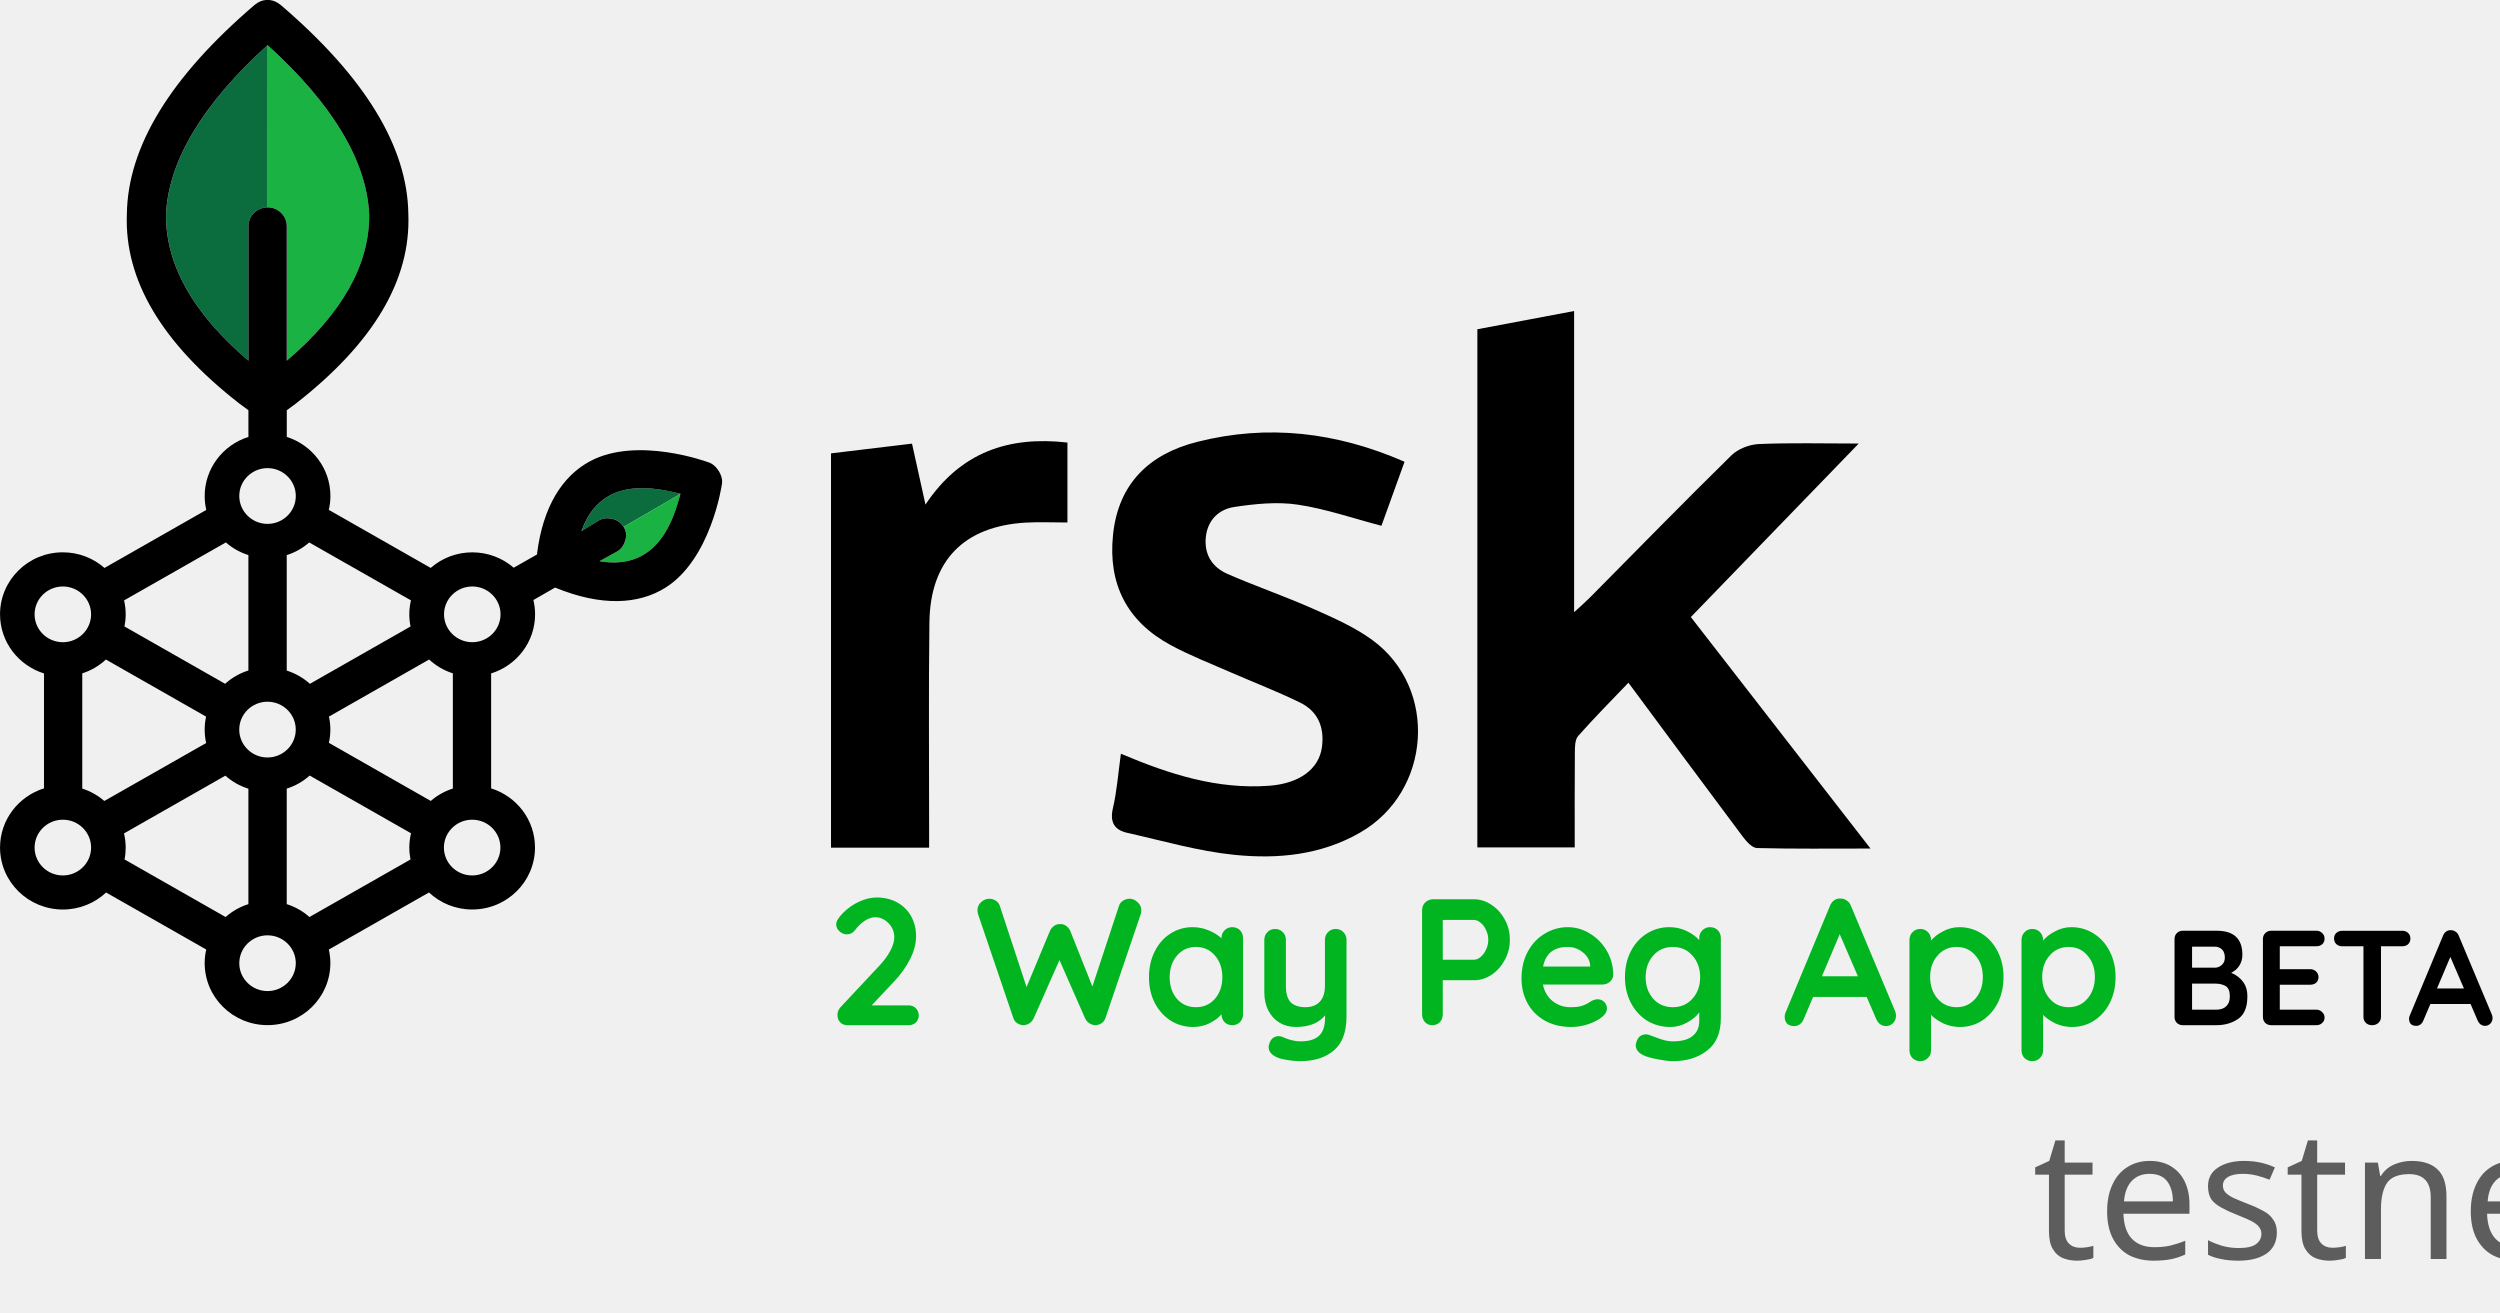
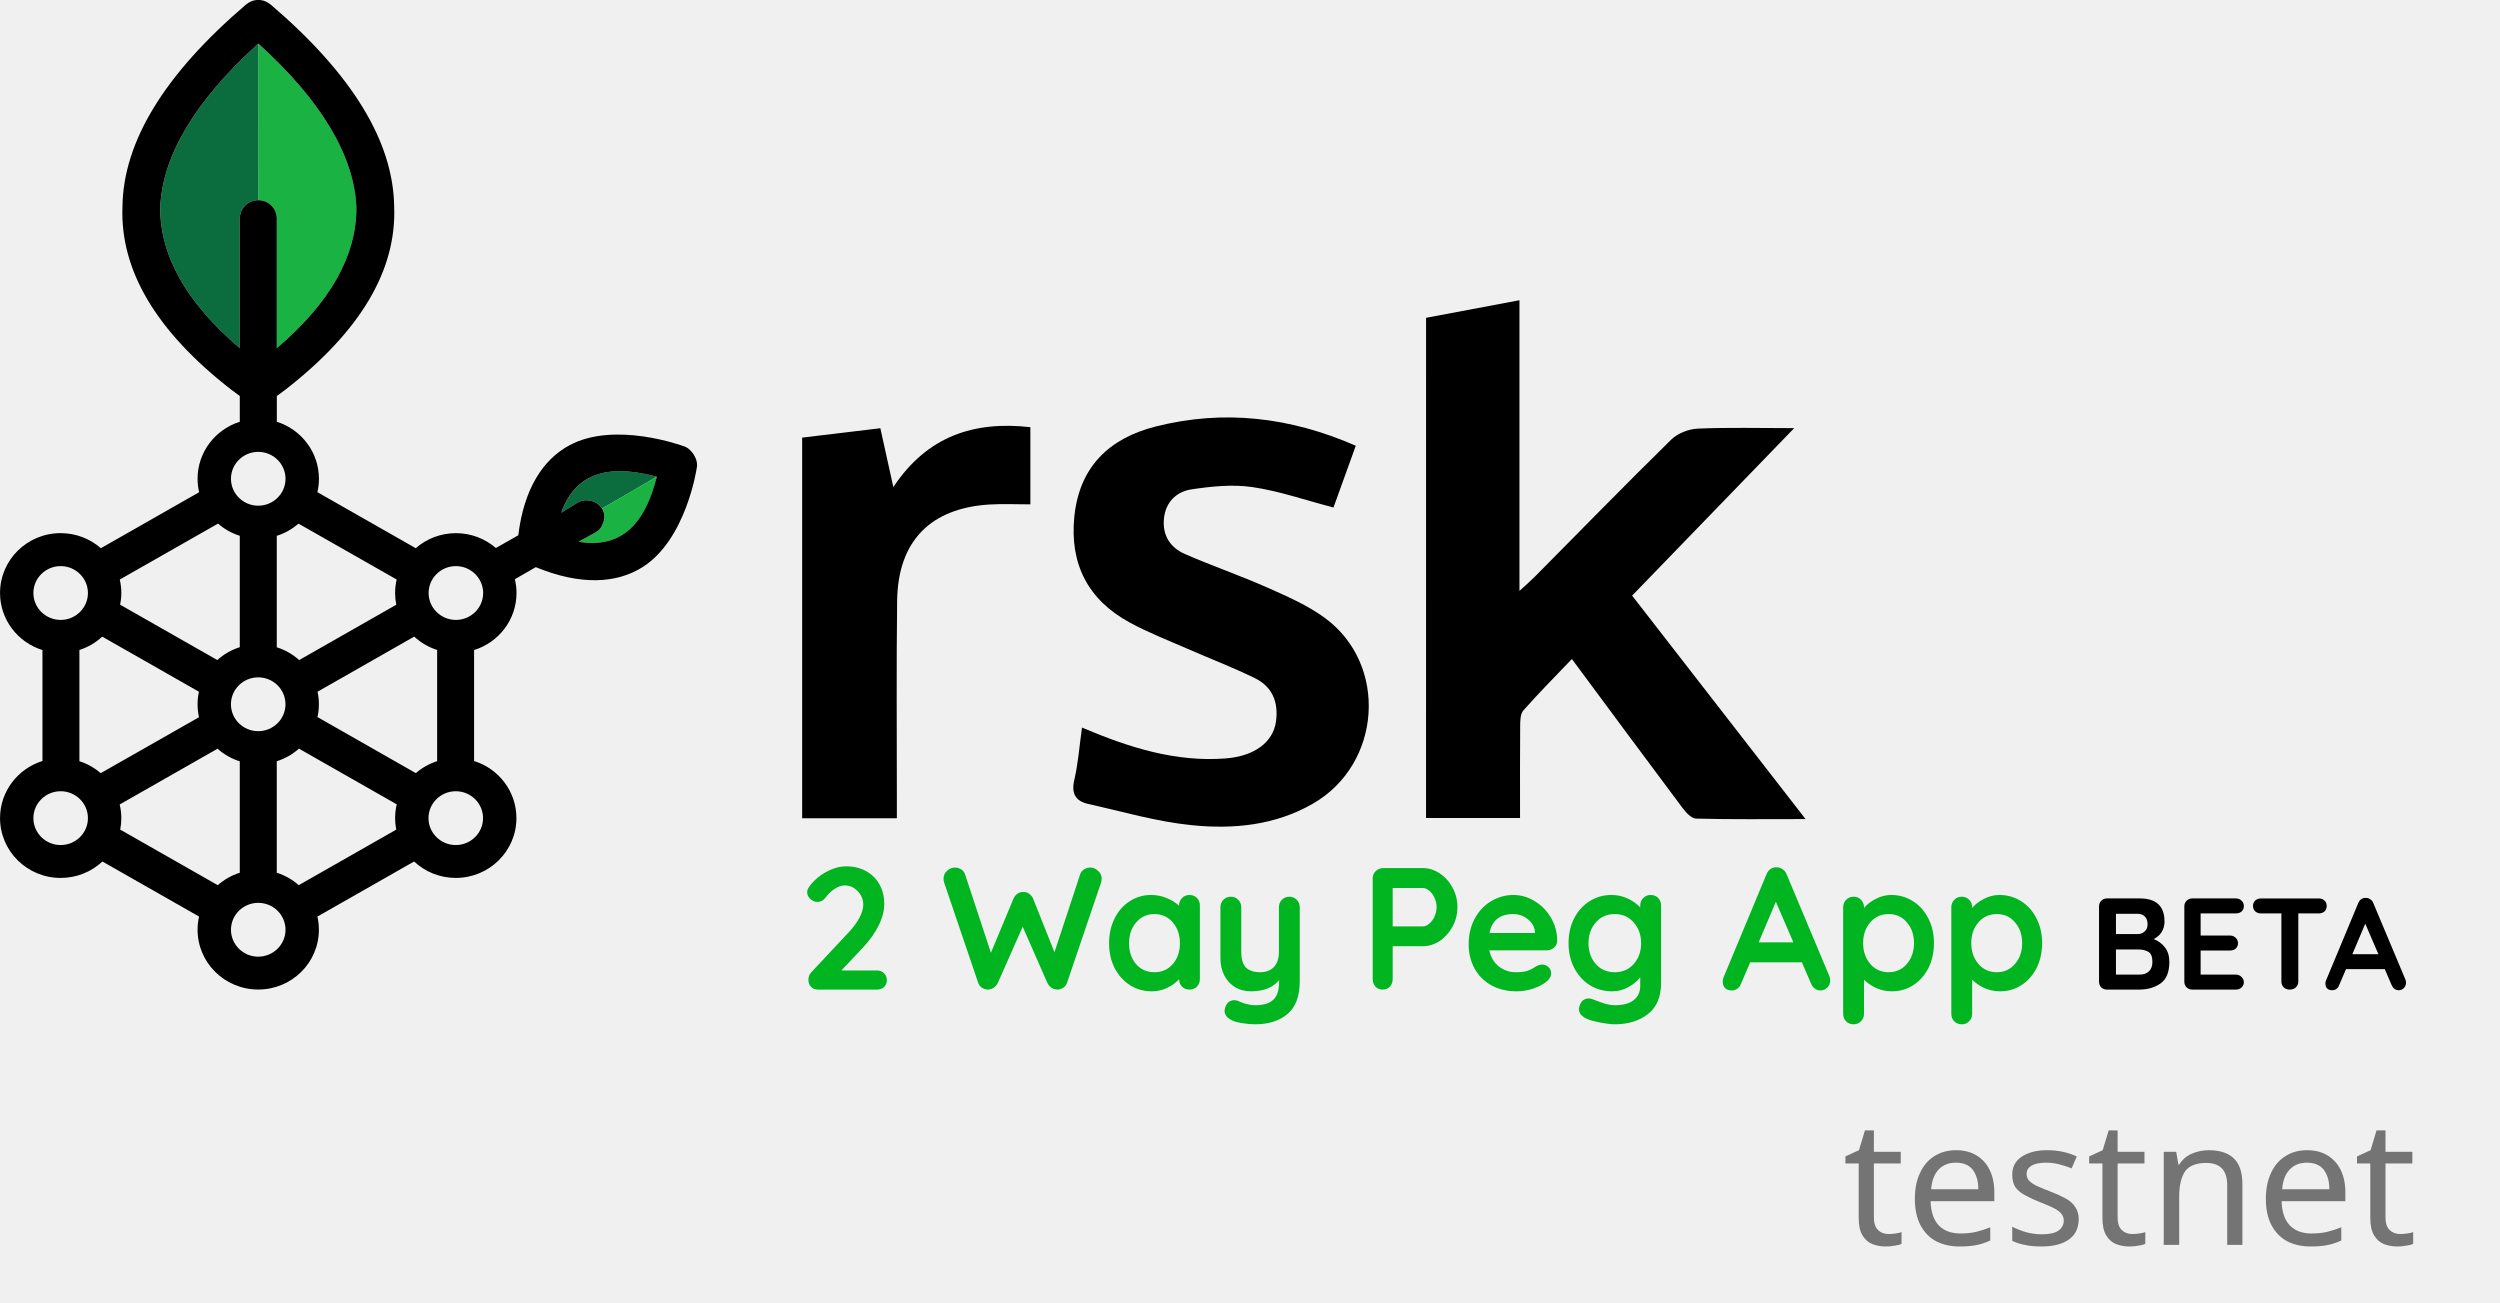
- <svg xmlns="http://www.w3.org/2000/svg" width="139" height="73" fill="none">
+ <svg xmlns="http://www.w3.org/2000/svg" width="144" height="75" fill="none">
  <defs>
    <clipPath id="clip0">
      <rect id="svg_1" fill="white" height="57" width="104" />
    </clipPath>
  </defs>
  <g>
    <g id="svg_2" clip-path="url(#clip0)">
      <path id="svg_3" fill="#1AB343" d="m14.877,2.51l0.004,0c3.591,3.248 5.526,6.44 5.647,9.436c0.014,2.789 -1.515,5.491 -4.584,8.109l0,-7.476c0,-0.58 -0.477,-1.05 -1.065,-1.05l-0.002,-9.019z" />
      <path id="svg_4" fill="#0B6D3E" d="m14.878,11.529c-0.587,0 -1.065,0.472 -1.065,1.05l0,7.476c-3.067,-2.618 -4.596,-5.32 -4.582,-8.109c0.121,-2.996 2.054,-6.188 5.647,-9.436l0,9.019z" />
      <path id="svg_5" fill="#0B6D3E" d="m34.68,29.293c-0.142,-0.229 -0.381,-0.392 -0.627,-0.444c-0.336,-0.069 -0.554,-0.034 -0.81,0.122l-0.91,0.561c1.118,-3.181 4.224,-2.379 5.508,-2.079l-3.162,1.84z" />
      <path id="svg_6" fill="#1AB343" d="m37.84,27.451c-0.354,1.252 -1.145,4.322 -4.508,3.752l0.936,-0.516c0.264,-0.147 0.395,-0.318 0.5,-0.64c0.093,-0.282 0.041,-0.545 -0.091,-0.754l3.162,-1.841z" />
      <path id="svg_7" fill="black" d="m33.329,31.204l0.936,-0.516c0.264,-0.147 0.395,-0.318 0.5,-0.64c0.194,-0.589 -0.247,-1.102 -0.717,-1.198c-0.337,-0.069 -0.554,-0.034 -0.81,0.122l-0.91,0.561c1.118,-3.181 4.224,-2.379 5.508,-2.079c-0.354,1.252 -1.145,4.32 -4.507,3.75zm-7.069,4.503c-0.867,0 -1.572,-0.696 -1.572,-1.549c0,-0.855 0.705,-1.55 1.572,-1.55c0.865,0 1.57,0.697 1.57,1.55c0,0.855 -0.705,1.549 -1.57,1.549zm1.563,11.418c0,0.855 -0.705,1.55 -1.57,1.55c-0.867,0 -1.572,-0.695 -1.572,-1.55c0,-0.855 0.705,-1.55 1.572,-1.55c0.865,0 1.57,0.695 1.57,1.55zm-9.537,-5.821c0.053,-0.238 0.082,-0.484 0.082,-0.738c0,-0.248 -0.027,-0.49 -0.078,-0.724l5.57,-3.174c0.372,0.346 0.821,0.612 1.319,0.77l0,6.406c-0.458,0.145 -0.874,0.381 -1.228,0.688l-5.665,-3.229zm4.538,6.482l-5.618,3.2c-0.361,-0.319 -0.79,-0.566 -1.264,-0.717l0,-6.422c0.479,-0.151 0.913,-0.401 1.276,-0.726l5.634,3.209c-0.06,0.256 -0.094,0.52 -0.094,0.793c0,0.227 0.023,0.447 0.066,0.662zm-7.95,7.318c-0.865,0 -1.57,-0.695 -1.57,-1.55c0,-0.855 0.705,-1.55 1.57,-1.55c0.867,0 1.572,0.695 1.572,1.55c-0.002,0.853 -0.705,1.55 -1.572,1.55zm-7.95,-7.32c0.043,-0.213 0.064,-0.435 0.064,-0.658c0,-0.271 -0.034,-0.536 -0.093,-0.789l5.636,-3.211c0.365,0.326 0.799,0.577 1.28,0.726l0,6.418c-0.475,0.149 -0.906,0.396 -1.267,0.717l-5.62,-3.202zm-1.125,-3.25c-0.352,-0.305 -0.767,-0.543 -1.225,-0.688l0,-6.408c0.497,-0.158 0.943,-0.424 1.314,-0.768l5.57,3.174c-0.05,0.232 -0.078,0.475 -0.078,0.726c0,0.254 0.029,0.502 0.082,0.742l-5.663,3.223zm-2.304,4.141c-0.867,0 -1.572,-0.695 -1.572,-1.55c0,-0.855 0.705,-1.55 1.572,-1.55c0.865,0 1.57,0.695 1.57,1.55c0,0.855 -0.705,1.55 -1.57,1.55zm-1.572,-14.517c0,-0.855 0.705,-1.55 1.572,-1.55c0.865,0 1.57,0.697 1.57,1.55c0,0.855 -0.705,1.549 -1.57,1.549c-0.867,0 -1.572,-0.694 -1.572,-1.549zm10.635,-4c0.36,0.316 0.785,0.557 1.253,0.704l0,6.417c-0.486,0.152 -0.926,0.408 -1.294,0.74l-5.597,-3.188c0.044,-0.216 0.068,-0.444 0.068,-0.672c0,-0.268 -0.032,-0.527 -0.089,-0.777l5.659,-3.223zm2.316,-4.13c0.867,0 1.572,0.695 1.572,1.55c0,0.855 -0.705,1.55 -1.572,1.55c-0.865,0 -1.57,-0.695 -1.57,-1.55c-0.002,-0.855 0.703,-1.55 1.57,-1.55zm-5.645,-14.081c0.121,-2.996 2.054,-6.188 5.647,-9.436l0.004,0c3.591,3.248 5.526,6.44 5.647,9.436c0.014,2.789 -1.515,5.491 -4.584,8.109l0,-7.476c0,-0.58 -0.477,-1.05 -1.065,-1.05c-0.588,0 -1.065,0.472 -1.065,1.05l0,7.476c-3.069,-2.619 -4.598,-5.32 -4.584,-8.109zm7.215,28.619c0,0.853 -0.705,1.55 -1.572,1.55c-0.865,0 -1.57,-0.695 -1.57,-1.55c0,-0.857 0.705,-1.55 1.57,-1.55c0.869,0 1.572,0.694 1.572,1.55zm6.405,-7.187c-0.059,0.25 -0.091,0.511 -0.091,0.779c0,0.231 0.023,0.456 0.068,0.674l-5.595,3.188c-0.367,-0.33 -0.805,-0.584 -1.289,-0.736l0,-6.42c0.468,-0.147 0.892,-0.39 1.25,-0.704l5.657,3.22zm16.515,-7.682c0,0 -3.932,-1.464 -6.562,-0.05c-1.531,0.823 -2.624,2.514 -2.948,5.184l-1.292,0.734c-0.614,-0.532 -1.419,-0.855 -2.3,-0.855c-0.888,0 -1.696,0.326 -2.312,0.864l-0.007,0l-5.661,-3.225c0.057,-0.247 0.089,-0.506 0.089,-0.772c0,-1.536 -1.02,-2.838 -2.426,-3.284l0,-1.483l0.514,-0.378l-0.002,0c4.306,-3.357 6.391,-6.867 6.247,-10.534c-0.05,-3.745 -2.417,-7.621 -7.101,-11.625c-0.198,-0.161 -0.402,-0.252 -0.623,-0.273l-0.205,0c-0.221,0.021 -0.427,0.112 -0.618,0.273c-4.685,4.006 -7.053,7.88 -7.103,11.625c-0.144,3.667 1.94,7.178 6.247,10.534l0.511,0.378l0,1.483c-1.41,0.444 -2.432,1.748 -2.432,3.286c0,0.266 0.032,0.525 0.089,0.773l-5.659,3.225c-0.616,-0.539 -1.426,-0.868 -2.314,-0.868c-1.93,-0.002 -3.494,1.543 -3.494,3.447c0,1.542 1.027,2.847 2.444,3.287l0,6.39c-1.417,0.442 -2.444,1.748 -2.444,3.289c0,1.904 1.565,3.447 3.494,3.447c0.931,0 1.777,-0.36 2.403,-0.946l5.567,3.17c-0.055,0.245 -0.086,0.497 -0.086,0.757c0,1.904 1.565,3.447 3.494,3.447c1.93,0 3.494,-1.543 3.494,-3.447c0,-0.259 -0.03,-0.513 -0.085,-0.756l5.568,-3.172c0.627,0.585 1.47,0.946 2.401,0.946c1.93,0 3.494,-1.543 3.494,-3.447c0,-1.54 -1.024,-2.846 -2.439,-3.287l0,-6.392c1.417,-0.438 2.444,-1.746 2.444,-3.287c0,-0.273 -0.034,-0.537 -0.094,-0.793l1.205,-0.694c2.579,1.063 4.648,0.942 6.14,0.004c2.526,-1.588 3.126,-5.693 3.126,-5.693c0.13,-0.509 -0.31,-1.165 -0.765,-1.284z" />
      <path id="svg_8" fill="black" d="m82.141,18.306c1.827,-0.344 3.567,-0.672 5.38,-1.013c0,5.524 0,10.997 0,16.745c0.406,-0.374 0.655,-0.589 0.885,-0.821c2.615,-2.64 5.211,-5.299 7.863,-7.902c0.367,-0.36 1.002,-0.603 1.524,-0.626c1.764,-0.076 3.532,-0.028 5.552,-0.028c-3.21,3.317 -6.239,6.449 -9.335,9.647c3.286,4.233 6.571,8.466 9.99,12.871c-2.257,0 -4.285,0.025 -6.312,-0.028c-0.271,-0.007 -0.588,-0.365 -0.789,-0.632c-2.106,-2.812 -4.192,-5.638 -6.359,-8.56c-0.965,1.011 -1.91,1.96 -2.795,2.963c-0.182,0.206 -0.18,0.612 -0.183,0.926c-0.016,1.735 -0.007,3.468 -0.007,5.269c-1.837,0 -3.596,0 -5.415,0c0.002,-9.598 0.002,-19.167 0.002,-28.811z" />
      <path id="svg_9" fill="black" d="m62.324,41.909c2.729,1.157 5.381,1.992 8.255,1.778c1.673,-0.126 2.759,-0.93 2.921,-2.147c0.146,-1.095 -0.215,-1.985 -1.209,-2.473c-1.266,-0.621 -2.588,-1.127 -3.881,-1.692c-1.113,-0.488 -2.252,-0.93 -3.317,-1.506c-2.428,-1.311 -3.489,-3.387 -3.21,-6.122c0.29,-2.856 2.01,-4.503 4.676,-5.178c3.929,-0.995 7.749,-0.548 11.534,1.105c-0.461,1.274 -0.888,2.461 -1.285,3.559c-1.618,-0.424 -3.119,-0.949 -4.664,-1.176c-1.145,-0.169 -2.361,-0.043 -3.518,0.131c-0.849,0.128 -1.479,0.715 -1.581,1.666c-0.103,0.976 0.354,1.685 1.207,2.058c1.565,0.683 3.187,1.24 4.748,1.932c1.136,0.504 2.305,1.015 3.3,1.74c3.678,2.684 3.286,8.423 -0.671,10.704c-2.181,1.258 -4.589,1.485 -6.991,1.242c-2.008,-0.202 -3.981,-0.781 -5.962,-1.224c-0.719,-0.162 -0.981,-0.594 -0.796,-1.38c0.221,-0.947 0.29,-1.932 0.442,-3.016z" />
      <path id="svg_10" fill="black" d="m46.204,47.132c0,-7.332 0,-14.579 0,-21.925c1.472,-0.177 2.927,-0.351 4.504,-0.541c0.24,1.089 0.468,2.122 0.748,3.388c1.953,-2.933 4.636,-3.816 7.893,-3.449c0,1.485 0,2.938 0,4.446c-0.833,0 -1.584,-0.037 -2.332,0.007c-3.429,0.204 -5.3,2.115 -5.342,5.555c-0.048,3.807 -0.014,7.616 -0.016,11.423c0,0.351 0,0.701 0,1.096c-1.875,0 -3.608,0 -5.455,0z" />
    </g>
    <path id="svg_11" fill="#00B520" d="m50.523,55.9c0.16,0 0.293,0.053 0.4,0.16c0.107,0.107 0.16,0.24 0.16,0.4c0,0.153 -0.053,0.283 -0.16,0.39c-0.107,0.1 -0.24,0.15 -0.4,0.15l-3.4,0c-0.173,0 -0.31,-0.053 -0.41,-0.16c-0.1,-0.107 -0.15,-0.243 -0.15,-0.41c0,-0.167 0.06,-0.313 0.18,-0.44l2.18,-2.33c0.247,-0.267 0.44,-0.533 0.58,-0.8c0.147,-0.273 0.22,-0.523 0.22,-0.75c0,-0.3 -0.107,-0.56 -0.32,-0.78c-0.213,-0.22 -0.46,-0.33 -0.74,-0.33c-0.193,0 -0.39,0.067 -0.59,0.2c-0.193,0.127 -0.37,0.297 -0.53,0.51c-0.12,0.16 -0.273,0.24 -0.46,0.24c-0.147,0 -0.283,-0.057 -0.41,-0.17c-0.12,-0.113 -0.18,-0.24 -0.18,-0.38c0,-0.1 0.033,-0.2 0.1,-0.3c0.067,-0.107 0.167,-0.227 0.3,-0.36c0.253,-0.253 0.547,-0.457 0.88,-0.61c0.333,-0.153 0.653,-0.23 0.96,-0.23c0.44,0 0.827,0.093 1.16,0.28c0.333,0.187 0.59,0.443 0.77,0.77c0.18,0.327 0.27,0.697 0.27,1.11c0,0.407 -0.11,0.827 -0.33,1.26c-0.213,0.427 -0.503,0.837 -0.87,1.23l-1.27,1.35l2.06,0zm12.284,-5.93c0.16,0 0.307,0.063 0.44,0.19c0.14,0.12 0.21,0.273 0.21,0.46c0,0.06 -0.01,0.127 -0.03,0.2l-1.97,5.8c-0.04,0.113 -0.11,0.203 -0.21,0.27c-0.1,0.067 -0.21,0.103 -0.33,0.11c-0.12,0 -0.233,-0.033 -0.34,-0.1c-0.107,-0.067 -0.19,-0.163 -0.25,-0.29l-1.42,-3.23l-1.43,3.23c-0.06,0.127 -0.143,0.223 -0.25,0.29c-0.107,0.067 -0.22,0.1 -0.34,0.1c-0.12,-0.007 -0.23,-0.043 -0.33,-0.11c-0.1,-0.067 -0.17,-0.157 -0.21,-0.27l-1.97,-5.8c-0.02,-0.073 -0.03,-0.14 -0.03,-0.2c0,-0.187 0.067,-0.34 0.2,-0.46c0.14,-0.127 0.293,-0.19 0.46,-0.19c0.133,0 0.253,0.037 0.36,0.11c0.107,0.067 0.18,0.16 0.22,0.28l1.49,4.52l1.3,-3.12c0.053,-0.12 0.13,-0.213 0.23,-0.28c0.1,-0.073 0.213,-0.107 0.34,-0.1c0.127,-0.007 0.237,0.027 0.33,0.1c0.1,0.067 0.177,0.16 0.23,0.28l1.23,3.09l1.48,-4.49c0.04,-0.12 0.113,-0.213 0.22,-0.28c0.113,-0.073 0.237,-0.11 0.37,-0.11zm5.706,1.58c0.173,0 0.317,0.057 0.43,0.17c0.113,0.113 0.17,0.26 0.17,0.44l0,4.23c0,0.173 -0.057,0.32 -0.17,0.44c-0.113,0.113 -0.257,0.17 -0.43,0.17c-0.173,0 -0.317,-0.057 -0.43,-0.17c-0.107,-0.113 -0.163,-0.257 -0.17,-0.43c-0.167,0.193 -0.393,0.36 -0.68,0.5c-0.28,0.133 -0.577,0.2 -0.89,0.2c-0.46,0 -0.877,-0.117 -1.25,-0.35c-0.373,-0.24 -0.67,-0.57 -0.89,-0.99c-0.213,-0.42 -0.32,-0.897 -0.32,-1.43c0,-0.533 0.107,-1.01 0.32,-1.43c0.213,-0.427 0.503,-0.757 0.87,-0.99c0.373,-0.24 0.783,-0.36 1.23,-0.36c0.32,0 0.62,0.06 0.9,0.18c0.28,0.113 0.517,0.26 0.71,0.44l0,-0.01c0,-0.173 0.057,-0.317 0.17,-0.43c0.113,-0.12 0.257,-0.18 0.43,-0.18zm-2.02,4.45c0.433,0 0.787,-0.157 1.06,-0.47c0.273,-0.32 0.41,-0.72 0.41,-1.2c0,-0.48 -0.137,-0.88 -0.41,-1.2c-0.273,-0.32 -0.627,-0.48 -1.06,-0.48c-0.427,0 -0.777,0.16 -1.05,0.48c-0.273,0.32 -0.41,0.72 -0.41,1.2c0,0.48 0.133,0.88 0.4,1.2c0.273,0.313 0.627,0.47 1.06,0.47zm7.773,-4.35c0.173,0 0.317,0.06 0.43,0.18c0.113,0.113 0.17,0.257 0.17,0.43l0,4.25c0,0.867 -0.233,1.497 -0.7,1.89c-0.467,0.4 -1.09,0.6 -1.87,0.6c-0.227,0 -0.46,-0.02 -0.7,-0.06c-0.233,-0.033 -0.423,-0.08 -0.57,-0.14c-0.327,-0.14 -0.49,-0.333 -0.49,-0.58c0,-0.047 0.01,-0.1 0.03,-0.16c0.04,-0.147 0.107,-0.26 0.2,-0.34c0.1,-0.073 0.207,-0.11 0.32,-0.11c0.067,0 0.13,0.01 0.19,0.03c0.047,0.02 0.127,0.053 0.24,0.1c0.12,0.047 0.243,0.083 0.37,0.11c0.133,0.033 0.27,0.05 0.41,0.05c0.473,0 0.82,-0.103 1.04,-0.31c0.227,-0.2 0.34,-0.547 0.34,-1.04l0,-0.1c-0.347,0.433 -0.887,0.65 -1.62,0.65c-0.347,0 -0.653,-0.08 -0.92,-0.24c-0.267,-0.167 -0.473,-0.393 -0.62,-0.68c-0.147,-0.293 -0.22,-0.627 -0.22,-1l0,-2.92c0,-0.173 0.057,-0.317 0.17,-0.43c0.113,-0.12 0.257,-0.18 0.43,-0.18c0.173,0 0.317,0.06 0.43,0.18c0.113,0.113 0.17,0.257 0.17,0.43l0,2.56c0,0.42 0.09,0.723 0.27,0.91c0.187,0.18 0.457,0.27 0.81,0.27c0.347,0 0.613,-0.1 0.8,-0.3c0.193,-0.207 0.29,-0.5 0.29,-0.88l0,-2.56c0,-0.173 0.057,-0.317 0.17,-0.43c0.113,-0.12 0.257,-0.18 0.43,-0.18zm7.692,-1.65c0.34,0 0.663,0.103 0.97,0.31c0.307,0.2 0.553,0.473 0.74,0.82c0.187,0.34 0.28,0.713 0.28,1.12c0,0.4 -0.093,0.773 -0.28,1.12c-0.187,0.347 -0.433,0.623 -0.74,0.83c-0.307,0.2 -0.63,0.3 -0.97,0.3l-1.74,0l0,1.89c0,0.18 -0.053,0.327 -0.16,0.44c-0.107,0.113 -0.247,0.17 -0.42,0.17c-0.167,0 -0.303,-0.057 -0.41,-0.17c-0.107,-0.12 -0.16,-0.267 -0.16,-0.44l0,-5.78c0,-0.173 0.057,-0.317 0.17,-0.43c0.12,-0.12 0.267,-0.18 0.44,-0.18l2.28,0zm0,3.36c0.127,0 0.25,-0.053 0.37,-0.16c0.127,-0.107 0.227,-0.243 0.3,-0.41c0.08,-0.173 0.12,-0.353 0.12,-0.54c0,-0.187 -0.04,-0.363 -0.12,-0.53c-0.073,-0.173 -0.173,-0.31 -0.3,-0.41c-0.12,-0.107 -0.243,-0.16 -0.37,-0.16l-1.74,0l0,2.21l1.74,0zm7.738,0.84c-0.007,0.16 -0.07,0.29 -0.19,0.39c-0.12,0.1 -0.26,0.15 -0.42,0.15l-3.3,0c0.08,0.393 0.263,0.703 0.55,0.93c0.287,0.22 0.61,0.33 0.97,0.33c0.273,0 0.487,-0.023 0.64,-0.07c0.153,-0.053 0.273,-0.107 0.36,-0.16c0.093,-0.06 0.157,-0.1 0.19,-0.12c0.12,-0.06 0.233,-0.09 0.34,-0.09c0.14,0 0.26,0.05 0.36,0.15c0.1,0.1 0.15,0.217 0.15,0.35c0,0.18 -0.093,0.343 -0.28,0.49c-0.187,0.153 -0.437,0.283 -0.75,0.39c-0.313,0.107 -0.63,0.16 -0.95,0.16c-0.56,0 -1.05,-0.117 -1.47,-0.35c-0.413,-0.233 -0.733,-0.553 -0.96,-0.96c-0.227,-0.413 -0.34,-0.877 -0.34,-1.39c0,-0.573 0.12,-1.077 0.36,-1.51c0.24,-0.433 0.557,-0.763 0.95,-0.99c0.393,-0.233 0.813,-0.35 1.26,-0.35c0.44,0 0.853,0.12 1.24,0.36c0.393,0.24 0.707,0.563 0.94,0.97c0.233,0.407 0.35,0.847 0.35,1.32zm-2.53,-1.55c-0.773,0 -1.23,0.363 -1.37,1.09l2.62,0l0,-0.07c-0.027,-0.28 -0.163,-0.52 -0.41,-0.72c-0.247,-0.2 -0.527,-0.3 -0.84,-0.3zm7.912,-1.1c0.173,0 0.317,0.057 0.43,0.17c0.113,0.113 0.17,0.26 0.17,0.44l0,4.45c0,0.813 -0.253,1.413 -0.76,1.8c-0.5,0.393 -1.137,0.59 -1.91,0.59c-0.2,0 -0.477,-0.033 -0.83,-0.1c-0.347,-0.067 -0.593,-0.133 -0.74,-0.2c-0.327,-0.14 -0.49,-0.333 -0.49,-0.58c0,-0.047 0.01,-0.1 0.03,-0.16c0.04,-0.147 0.107,-0.26 0.2,-0.34c0.1,-0.073 0.207,-0.11 0.32,-0.11c0.067,0 0.13,0.01 0.19,0.03c0.027,0.007 0.19,0.067 0.49,0.18c0.307,0.12 0.583,0.18 0.83,0.18c0.493,0 0.86,-0.1 1.1,-0.3c0.247,-0.193 0.37,-0.47 0.37,-0.83l0,-0.48c-0.147,0.207 -0.37,0.393 -0.67,0.56c-0.293,0.167 -0.61,0.25 -0.95,0.25c-0.467,0 -0.893,-0.117 -1.28,-0.35c-0.38,-0.24 -0.68,-0.57 -0.9,-0.99c-0.22,-0.42 -0.33,-0.897 -0.33,-1.43c0,-0.533 0.107,-1.01 0.32,-1.43c0.22,-0.427 0.517,-0.757 0.89,-0.99c0.38,-0.24 0.8,-0.36 1.26,-0.36c0.34,0 0.657,0.07 0.95,0.21c0.293,0.14 0.53,0.31 0.71,0.51l0,-0.11c0,-0.173 0.057,-0.317 0.17,-0.43c0.113,-0.12 0.257,-0.18 0.43,-0.18zm-2.07,4.45c0.447,0 0.81,-0.157 1.09,-0.47c0.287,-0.32 0.43,-0.72 0.43,-1.2c0,-0.48 -0.143,-0.88 -0.43,-1.2c-0.28,-0.32 -0.643,-0.48 -1.09,-0.48c-0.447,0 -0.81,0.16 -1.09,0.48c-0.28,0.32 -0.42,0.72 -0.42,1.2c0,0.48 0.14,0.88 0.42,1.2c0.28,0.313 0.643,0.47 1.09,0.47zm12.361,0.22c0.033,0.087 0.05,0.167 0.05,0.24c0,0.173 -0.057,0.317 -0.17,0.43c-0.113,0.107 -0.243,0.16 -0.39,0.16c-0.12,0 -0.23,-0.037 -0.33,-0.11c-0.093,-0.073 -0.167,-0.173 -0.22,-0.3l-0.52,-1.21l-2.98,0l-0.52,1.22c-0.047,0.127 -0.12,0.227 -0.22,0.3c-0.093,0.067 -0.197,0.1 -0.31,0.1c-0.173,0 -0.307,-0.047 -0.4,-0.14c-0.087,-0.093 -0.13,-0.22 -0.13,-0.38c0,-0.06 0.01,-0.123 0.03,-0.19l2.49,-5.98c0.053,-0.133 0.133,-0.237 0.24,-0.31c0.107,-0.073 0.227,-0.103 0.36,-0.09c0.12,0 0.23,0.037 0.33,0.11c0.107,0.067 0.183,0.163 0.23,0.29l2.46,5.86zm-2.07,-1.94l-1.01,-2.34l-0.99,2.34l2,0zm5.637,-2.73c0.46,0 0.876,0.12 1.25,0.36c0.373,0.233 0.666,0.56 0.88,0.98c0.22,0.42 0.33,0.897 0.33,1.43c0,0.533 -0.107,1.013 -0.32,1.44c-0.214,0.42 -0.507,0.75 -0.88,0.99c-0.367,0.233 -0.774,0.35 -1.22,0.35c-0.32,0 -0.624,-0.063 -0.91,-0.19c-0.28,-0.133 -0.514,-0.293 -0.7,-0.48l0,1.96c0,0.173 -0.057,0.317 -0.17,0.43c-0.114,0.12 -0.257,0.18 -0.43,0.18c-0.174,0 -0.317,-0.057 -0.43,-0.17c-0.114,-0.113 -0.17,-0.26 -0.17,-0.44l0,-6.13c0,-0.173 0.056,-0.317 0.17,-0.43c0.113,-0.12 0.256,-0.18 0.43,-0.18c0.173,0 0.316,0.06 0.43,0.18c0.113,0.113 0.17,0.257 0.17,0.43l0,0.04c0.16,-0.2 0.383,-0.373 0.67,-0.52c0.286,-0.153 0.586,-0.23 0.9,-0.23zm-0.15,4.45c0.426,0 0.776,-0.16 1.05,-0.48c0.273,-0.32 0.41,-0.72 0.41,-1.2c0,-0.48 -0.137,-0.877 -0.41,-1.19c-0.267,-0.32 -0.617,-0.48 -1.05,-0.48c-0.434,0 -0.787,0.16 -1.06,0.48c-0.274,0.313 -0.41,0.71 -0.41,1.19c0,0.48 0.136,0.88 0.41,1.2c0.273,0.32 0.626,0.48 1.06,0.48zm6.38,-4.45c0.46,0 0.877,0.12 1.25,0.36c0.373,0.233 0.667,0.56 0.88,0.98c0.22,0.42 0.33,0.897 0.33,1.43c0,0.533 -0.107,1.013 -0.32,1.44c-0.213,0.42 -0.507,0.75 -0.88,0.99c-0.367,0.233 -0.773,0.35 -1.22,0.35c-0.32,0 -0.623,-0.063 -0.91,-0.19c-0.28,-0.133 -0.513,-0.293 -0.7,-0.48l0,1.96c0,0.173 -0.057,0.317 -0.17,0.43c-0.113,0.12 -0.257,0.18 -0.43,0.18c-0.173,0 -0.317,-0.057 -0.43,-0.17c-0.113,-0.113 -0.17,-0.26 -0.17,-0.44l0,-6.13c0,-0.173 0.057,-0.317 0.17,-0.43c0.113,-0.12 0.257,-0.18 0.43,-0.18c0.173,0 0.317,0.06 0.43,0.18c0.113,0.113 0.17,0.257 0.17,0.43l0,0.04c0.16,-0.2 0.383,-0.373 0.67,-0.52c0.287,-0.153 0.587,-0.23 0.9,-0.23zm-0.15,4.45c0.427,0 0.777,-0.16 1.05,-0.48c0.273,-0.32 0.41,-0.72 0.41,-1.2c0,-0.48 -0.137,-0.877 -0.41,-1.19c-0.267,-0.32 -0.617,-0.48 -1.05,-0.48c-0.433,0 -0.787,0.16 -1.06,0.48c-0.273,0.313 -0.41,0.71 -0.41,1.19c0,0.48 0.137,0.88 0.41,1.2c0.273,0.32 0.627,0.48 1.06,0.48z" />
    <path id="svg_12" fill="black" d="m124.054,54.09c0.265,0.105 0.48,0.265 0.645,0.48c0.17,0.215 0.255,0.492 0.255,0.833c0,0.595 -0.17,1.01 -0.51,1.245c-0.34,0.235 -0.745,0.352 -1.215,0.352l-1.868,0c-0.13,0 -0.24,-0.043 -0.33,-0.128c-0.085,-0.09 -0.127,-0.2 -0.127,-0.33l0,-4.335c0,-0.13 0.042,-0.237 0.127,-0.323c0.09,-0.09 0.2,-0.135 0.33,-0.135l1.89,0c0.95,0 1.425,0.445 1.425,1.335c0,0.225 -0.055,0.425 -0.165,0.6c-0.105,0.17 -0.257,0.305 -0.457,0.405zm-0.353,-0.84c0,-0.205 -0.052,-0.357 -0.157,-0.458c-0.1,-0.105 -0.243,-0.158 -0.428,-0.158l-1.237,0l0,1.17l1.26,0c0.15,0 0.28,-0.05 0.39,-0.15c0.115,-0.1 0.172,-0.235 0.172,-0.405zm-0.472,2.888c0.235,0 0.417,-0.062 0.547,-0.188c0.135,-0.125 0.203,-0.307 0.203,-0.547c0,-0.295 -0.078,-0.487 -0.233,-0.578c-0.155,-0.09 -0.345,-0.135 -0.57,-0.135l-1.297,0l0,1.448l1.35,0zm5.559,0c0.13,0 0.238,0.045 0.323,0.135c0.09,0.085 0.135,0.185 0.135,0.3c0,0.125 -0.045,0.228 -0.135,0.307c-0.085,0.08 -0.193,0.12 -0.323,0.12l-2.512,0c-0.13,0 -0.24,-0.043 -0.33,-0.128c-0.085,-0.09 -0.128,-0.2 -0.128,-0.33l0,-4.335c0,-0.13 0.043,-0.237 0.128,-0.323c0.09,-0.09 0.2,-0.135 0.33,-0.135l2.512,0c0.13,0 0.238,0.043 0.323,0.128c0.09,0.08 0.135,0.185 0.135,0.315c0,0.125 -0.043,0.228 -0.128,0.307c-0.085,0.075 -0.195,0.113 -0.33,0.113l-2.032,0l0,1.275l1.695,0c0.13,0 0.237,0.043 0.322,0.128c0.09,0.08 0.135,0.185 0.135,0.315c0,0.125 -0.042,0.228 -0.127,0.307c-0.085,0.075 -0.195,0.113 -0.33,0.113l-1.695,0l0,1.387l2.032,0zm4.772,-4.388c0.135,0 0.245,0.04 0.33,0.12c0.085,0.08 0.128,0.185 0.128,0.315c0,0.13 -0.043,0.235 -0.128,0.315c-0.085,0.075 -0.195,0.113 -0.33,0.113l-1.177,0l0,3.93c0,0.13 -0.048,0.24 -0.143,0.33c-0.095,0.085 -0.212,0.128 -0.352,0.128c-0.14,0 -0.255,-0.043 -0.345,-0.128c-0.09,-0.09 -0.135,-0.2 -0.135,-0.33l0,-3.93l-1.178,0c-0.135,0 -0.245,-0.04 -0.33,-0.12c-0.085,-0.08 -0.127,-0.185 -0.127,-0.315c0,-0.125 0.042,-0.228 0.127,-0.307c0.09,-0.08 0.2,-0.12 0.33,-0.12l3.33,0zm4.989,4.665c0.025,0.065 0.037,0.125 0.037,0.18c0,0.13 -0.042,0.237 -0.127,0.323c-0.085,0.08 -0.183,0.12 -0.293,0.12c-0.09,0 -0.172,-0.028 -0.247,-0.083c-0.07,-0.055 -0.125,-0.13 -0.165,-0.225l-0.39,-0.907l-2.235,0l-0.39,0.915c-0.035,0.095 -0.09,0.17 -0.165,0.225c-0.07,0.05 -0.148,0.075 -0.233,0.075c-0.13,0 -0.23,-0.035 -0.3,-0.105c-0.065,-0.07 -0.097,-0.165 -0.097,-0.285c0,-0.045 0.007,-0.092 0.022,-0.142l1.868,-4.485c0.04,-0.1 0.1,-0.177 0.18,-0.233c0.08,-0.055 0.17,-0.077 0.27,-0.068c0.09,0 0.172,0.028 0.247,0.083c0.08,0.05 0.138,0.122 0.173,0.217l1.845,4.395zm-1.553,-1.455l-0.757,-1.755l-0.743,1.755l1.5,0z" />
-     <text transform="matrix(1 0 0 1 0 0)" opacity="0.95" xml:space="preserve" text-anchor="start" font-family="Noto Sans JP" font-size="10" id="svg_13" y="70" x="113" stroke-width="0" stroke="#000" fill="#565656">testnet</text>
+     <text transform="matrix(1 0 0 1 106.139 59.7043)" opacity="0.95" text-anchor="start" font-family="Quicksand,sans-serif" font-size="10" id="svg_13" stroke-width="0" stroke="#000" fill="#6e6e6e" data-custom-element="TextEditable_cmp" data-type="TextBox" width="26.113" height="12.63" data-use-rich-text="false" font-style="normal" font-weight="300">
+       <tspan data-start-offset="0" style="white-space: pre;" x="0" dy="12">testnet</tspan>
+     </text>
  </g>
</svg>
